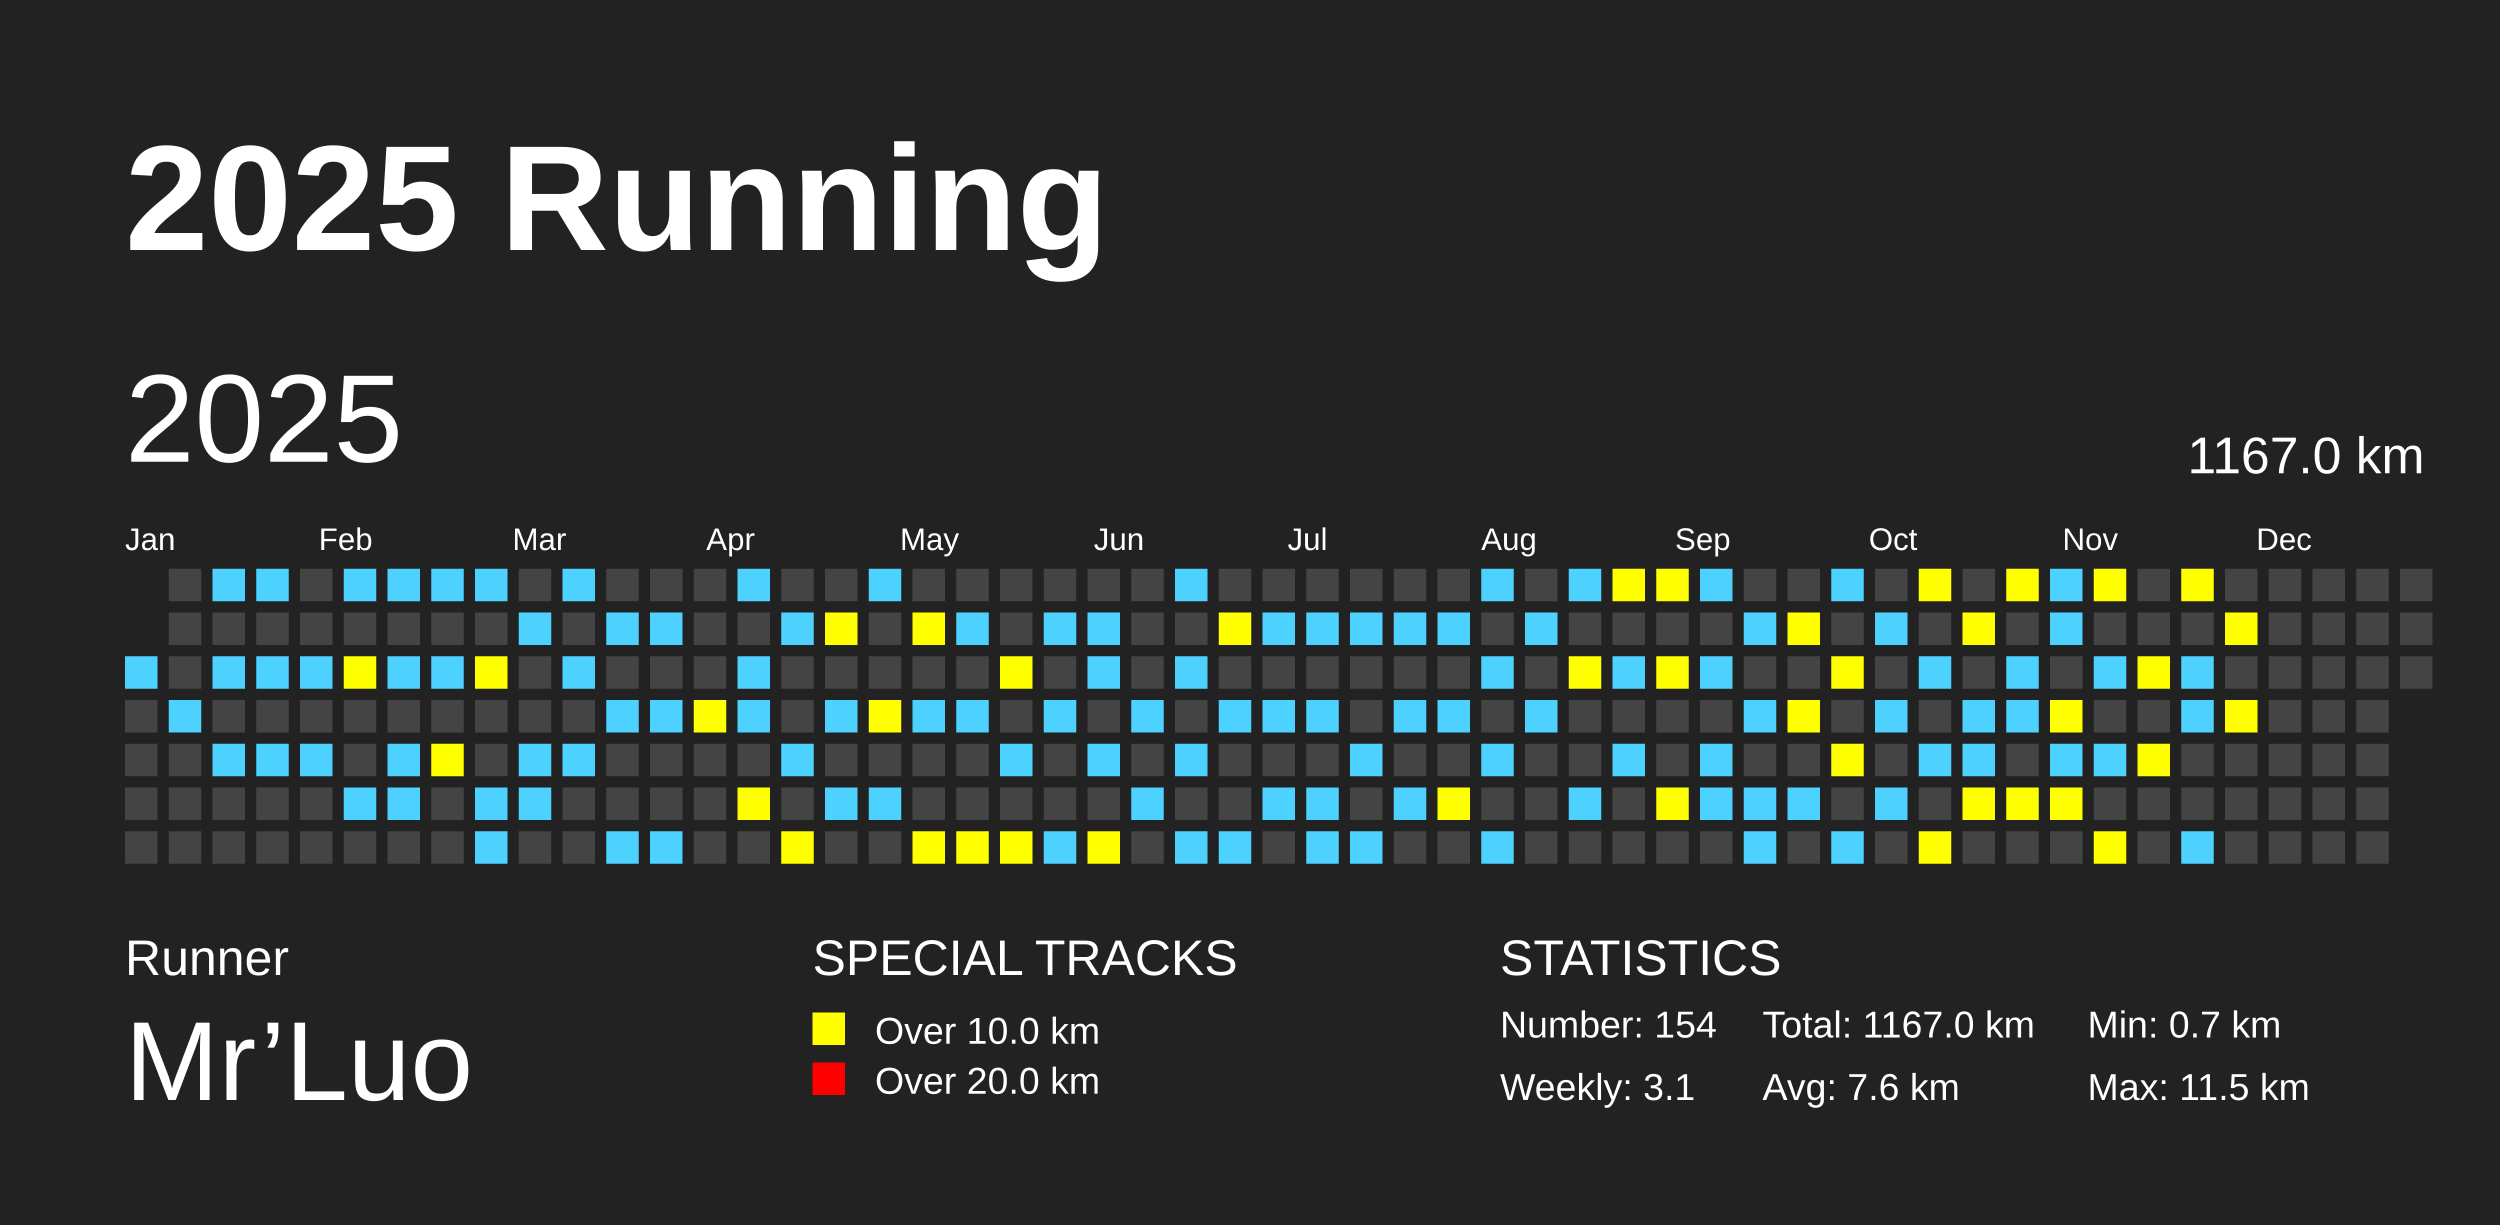
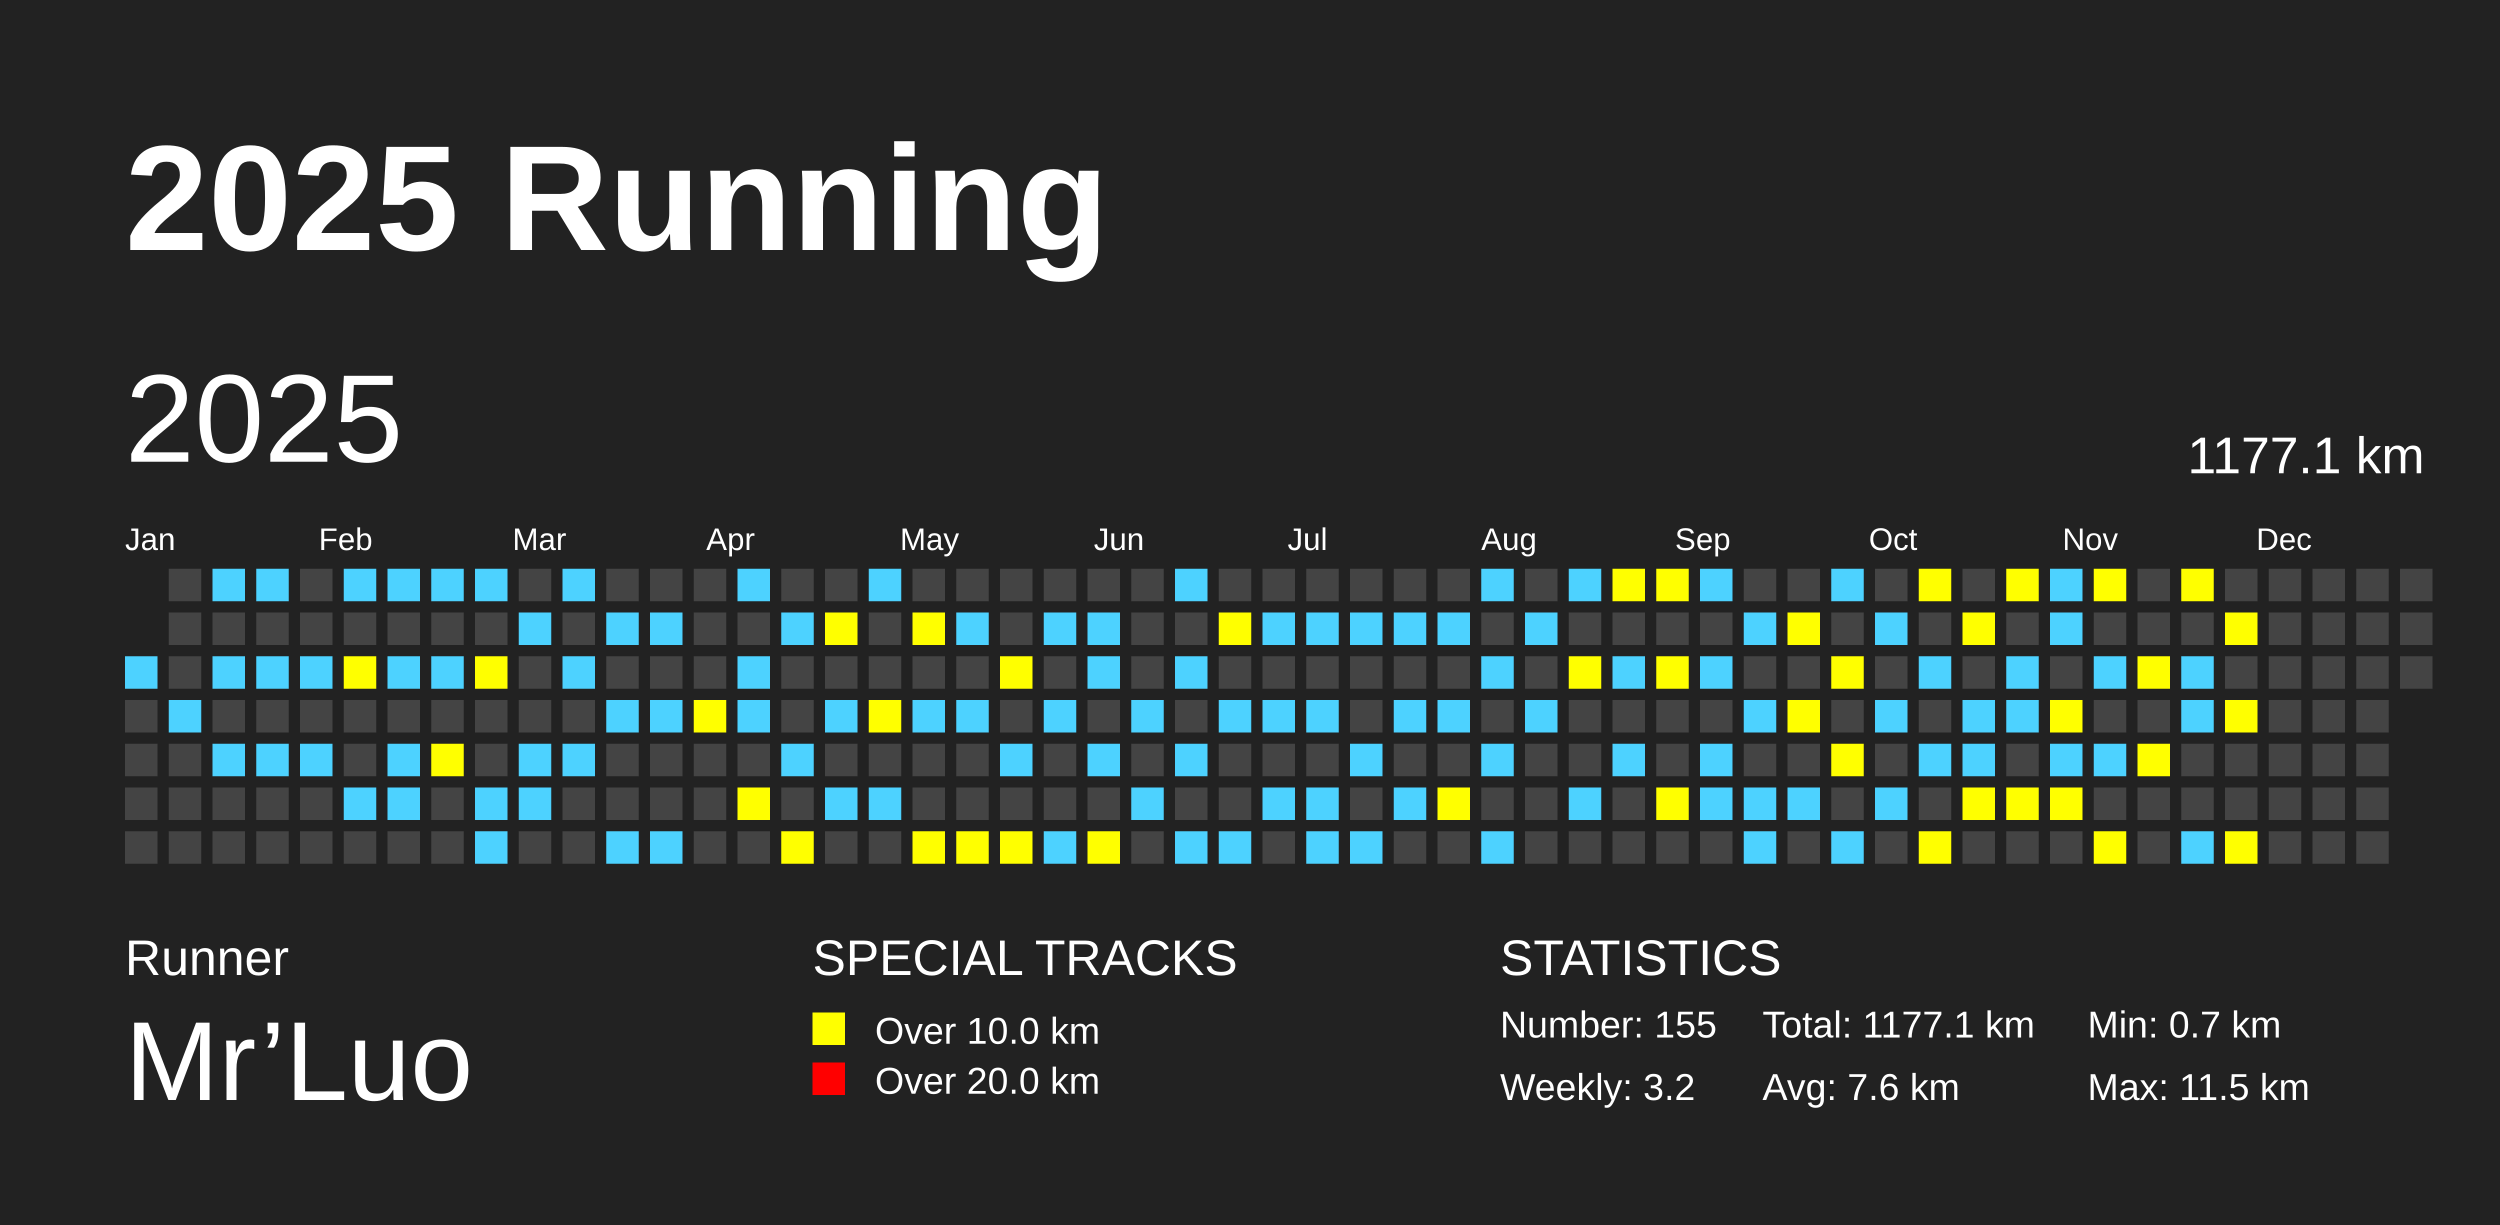
<svg xmlns="http://www.w3.org/2000/svg" baseProfile="full" height="98mm" version="1.1" viewBox="0,0,200,98" width="200mm">
  <defs />
  <rect fill="#222222" height="98" width="200" x="0" y="0" />
  <text fill="#FFFFFF" style="font-size:12px; font-family:Arial; font-weight:bold;" x="10" y="20">2025 Running</text>
  <text fill="#FFFFFF" style="font-size:4px; font-family:Arial" x="10" y="78">Runner</text>
  <text fill="#FFFFFF" style="font-size:9px; font-family:Arial" x="10" y="88">Mr’Luo</text>
  <text fill="#FFFFFF" style="font-size:4px; font-family:Arial" x="65" y="78">SPECIAL TRACKS</text>
  <rect fill="yellow" height="2.6" width="2.6" x="65" y="81" />
  <text fill="#FFFFFF" style="font-size:3px; font-family:Arial" x="70" y="83.5">Over 10.0 km</text>
  <rect fill="red" height="2.6" width="2.6" x="65" y="85" />
  <text fill="#FFFFFF" style="font-size:3px; font-family:Arial" x="70" y="87.5">Over 20.0 km</text>
  <text fill="#FFFFFF" style="font-size:4px; font-family:Arial" x="120" y="78">STATISTICS</text>
-   <text fill="#FFFFFF" style="font-size:3px; font-family:Arial" x="120" y="83">Number: 154</text>
-   <text fill="#FFFFFF" style="font-size:3px; font-family:Arial" x="120" y="88">Weekly: 3.1</text>
-   <text fill="#FFFFFF" style="font-size:3px; font-family:Arial" x="141" y="83">Total: 1167.0 km</text>
+   <text fill="#FFFFFF" style="font-size:3px; font-family:Arial" x="120" y="83">Number: 155</text>
+   <text fill="#FFFFFF" style="font-size:3px; font-family:Arial" x="120" y="88">Weekly: 3.2</text>
+   <text fill="#FFFFFF" style="font-size:3px; font-family:Arial" x="141" y="83">Total: 1177.1 km</text>
  <text fill="#FFFFFF" style="font-size:3px; font-family:Arial" x="141" y="88">Avg: 7.6 km</text>
  <text fill="#FFFFFF" style="font-size:3px; font-family:Arial" x="167" y="83">Min: 0.7 km</text>
  <text fill="#FFFFFF" style="font-size:3px; font-family:Arial" x="167" y="88">Max: 11.5 km</text>
  <text dominant-baseline="hanging" fill="#FFFFFF" style="font-size:10.0px; font-family:Arial;" x="10" y="30">2025</text>
-   <text dominant-baseline="hanging" fill="#FFFFFF" style="font-size:4.125px; font-family:Arial;" x="175" y="35">1167.0 km</text>
+   <text dominant-baseline="hanging" fill="#FFFFFF" style="font-size:4.125px; font-family:Arial;" x="175" y="35">1177.1 km</text>
  <text fill="#FFFFFF" style="font-size:2.5px; font-family:Arial" x="10.0" y="44">Jan</text>
  <text fill="#FFFFFF" style="font-size:2.5px; font-family:Arial" x="25.5" y="44">Feb</text>
  <text fill="#FFFFFF" style="font-size:2.5px; font-family:Arial" x="41.0" y="44">Mar</text>
  <text fill="#FFFFFF" style="font-size:2.5px; font-family:Arial" x="56.5" y="44">Apr</text>
  <text fill="#FFFFFF" style="font-size:2.5px; font-family:Arial" x="72.0" y="44">May</text>
  <text fill="#FFFFFF" style="font-size:2.5px; font-family:Arial" x="87.5" y="44">Jun</text>
  <text fill="#FFFFFF" style="font-size:2.5px; font-family:Arial" x="103.0" y="44">Jul</text>
  <text fill="#FFFFFF" style="font-size:2.5px; font-family:Arial" x="118.5" y="44">Aug</text>
  <text fill="#FFFFFF" style="font-size:2.5px; font-family:Arial" x="134.0" y="44">Sep</text>
  <text fill="#FFFFFF" style="font-size:2.5px; font-family:Arial" x="149.5" y="44">Oct</text>
  <text fill="#FFFFFF" style="font-size:2.5px; font-family:Arial" x="165.0" y="44">Nov</text>
  <text fill="#FFFFFF" style="font-size:2.5px; font-family:Arial" x="180.5" y="44">Dec</text>
  <rect fill="#4DD2FF" height="2.6" width="2.6" x="10.0" y="52.5" />
  <rect fill="#444444" height="2.6" width="2.6" x="10.0" y="56.0" />
  <rect fill="#444444" height="2.6" width="2.6" x="10.0" y="59.5" />
  <rect fill="#444444" height="2.6" width="2.6" x="10.0" y="63.0" />
  <rect fill="#444444" height="2.6" width="2.6" x="10.0" y="66.5" />
  <rect fill="#444444" height="2.6" width="2.6" x="13.5" y="45.5" />
  <rect fill="#444444" height="2.6" width="2.6" x="13.5" y="49.0" />
  <rect fill="#444444" height="2.6" width="2.6" x="13.5" y="52.5" />
  <rect fill="#4DD2FF" height="2.6" width="2.6" x="13.5" y="56.0" />
  <rect fill="#444444" height="2.6" width="2.6" x="13.5" y="59.5" />
  <rect fill="#444444" height="2.6" width="2.6" x="13.5" y="63.0" />
  <rect fill="#444444" height="2.6" width="2.6" x="13.5" y="66.5" />
  <rect fill="#4DD2FF" height="2.6" width="2.6" x="17.0" y="45.5" />
  <rect fill="#444444" height="2.6" width="2.6" x="17.0" y="49.0" />
  <rect fill="#4DD2FF" height="2.6" width="2.6" x="17.0" y="52.5" />
  <rect fill="#444444" height="2.6" width="2.6" x="17.0" y="56.0" />
  <rect fill="#4DD2FF" height="2.6" width="2.6" x="17.0" y="59.5" />
  <rect fill="#444444" height="2.6" width="2.6" x="17.0" y="63.0" />
  <rect fill="#444444" height="2.6" width="2.6" x="17.0" y="66.5" />
  <rect fill="#4DD2FF" height="2.6" width="2.6" x="20.5" y="45.5" />
  <rect fill="#444444" height="2.6" width="2.6" x="20.5" y="49.0" />
  <rect fill="#4DD2FF" height="2.6" width="2.6" x="20.5" y="52.5" />
  <rect fill="#444444" height="2.6" width="2.6" x="20.5" y="56.0" />
  <rect fill="#4DD2FF" height="2.6" width="2.6" x="20.5" y="59.5" />
  <rect fill="#444444" height="2.6" width="2.6" x="20.5" y="63.0" />
  <rect fill="#444444" height="2.6" width="2.6" x="20.5" y="66.5" />
  <rect fill="#444444" height="2.6" width="2.6" x="24.0" y="45.5" />
  <rect fill="#444444" height="2.6" width="2.6" x="24.0" y="49.0" />
  <rect fill="#4DD2FF" height="2.6" width="2.6" x="24.0" y="52.5" />
  <rect fill="#444444" height="2.6" width="2.6" x="24.0" y="56.0" />
  <rect fill="#4DD2FF" height="2.6" width="2.6" x="24.0" y="59.5" />
  <rect fill="#444444" height="2.6" width="2.6" x="24.0" y="63.0" />
  <rect fill="#444444" height="2.6" width="2.6" x="24.0" y="66.5" />
  <rect fill="#4DD2FF" height="2.6" width="2.6" x="27.5" y="45.5" />
  <rect fill="#444444" height="2.6" width="2.6" x="27.5" y="49.0" />
  <rect fill="yellow" height="2.6" width="2.6" x="27.5" y="52.5" />
  <rect fill="#444444" height="2.6" width="2.6" x="27.5" y="56.0" />
  <rect fill="#444444" height="2.6" width="2.6" x="27.5" y="59.5" />
  <rect fill="#4DD2FF" height="2.6" width="2.6" x="27.5" y="63.0" />
  <rect fill="#444444" height="2.6" width="2.6" x="27.5" y="66.5" />
  <rect fill="#4DD2FF" height="2.6" width="2.6" x="31.0" y="45.5" />
  <rect fill="#444444" height="2.6" width="2.6" x="31.0" y="49.0" />
  <rect fill="#4DD2FF" height="2.6" width="2.6" x="31.0" y="52.5" />
  <rect fill="#444444" height="2.6" width="2.6" x="31.0" y="56.0" />
  <rect fill="#4DD2FF" height="2.6" width="2.6" x="31.0" y="59.5" />
  <rect fill="#4DD2FF" height="2.6" width="2.6" x="31.0" y="63.0" />
  <rect fill="#444444" height="2.6" width="2.6" x="31.0" y="66.5" />
  <rect fill="#4DD2FF" height="2.6" width="2.6" x="34.5" y="45.5" />
  <rect fill="#444444" height="2.6" width="2.6" x="34.5" y="49.0" />
  <rect fill="#4DD2FF" height="2.6" width="2.6" x="34.5" y="52.5" />
  <rect fill="#444444" height="2.6" width="2.6" x="34.5" y="56.0" />
  <rect fill="yellow" height="2.6" width="2.6" x="34.5" y="59.5" />
  <rect fill="#444444" height="2.6" width="2.6" x="34.5" y="63.0" />
  <rect fill="#444444" height="2.6" width="2.6" x="34.5" y="66.5" />
  <rect fill="#4DD2FF" height="2.6" width="2.6" x="38.0" y="45.5" />
  <rect fill="#444444" height="2.6" width="2.6" x="38.0" y="49.0" />
  <rect fill="yellow" height="2.6" width="2.6" x="38.0" y="52.5" />
  <rect fill="#444444" height="2.6" width="2.6" x="38.0" y="56.0" />
  <rect fill="#444444" height="2.6" width="2.6" x="38.0" y="59.5" />
  <rect fill="#4DD2FF" height="2.6" width="2.6" x="38.0" y="63.0" />
  <rect fill="#4DD2FF" height="2.6" width="2.6" x="38.0" y="66.5" />
  <rect fill="#444444" height="2.6" width="2.6" x="41.5" y="45.5" />
  <rect fill="#4DD2FF" height="2.6" width="2.6" x="41.5" y="49.0" />
  <rect fill="#444444" height="2.6" width="2.6" x="41.5" y="52.5" />
  <rect fill="#444444" height="2.6" width="2.6" x="41.5" y="56.0" />
  <rect fill="#4DD2FF" height="2.6" width="2.6" x="41.5" y="59.5" />
  <rect fill="#4DD2FF" height="2.6" width="2.6" x="41.5" y="63.0" />
  <rect fill="#444444" height="2.6" width="2.6" x="41.5" y="66.5" />
  <rect fill="#4DD2FF" height="2.6" width="2.6" x="45.0" y="45.5" />
  <rect fill="#444444" height="2.6" width="2.6" x="45.0" y="49.0" />
  <rect fill="#4DD2FF" height="2.6" width="2.6" x="45.0" y="52.5" />
  <rect fill="#444444" height="2.6" width="2.6" x="45.0" y="56.0" />
  <rect fill="#4DD2FF" height="2.6" width="2.6" x="45.0" y="59.5" />
  <rect fill="#444444" height="2.6" width="2.6" x="45.0" y="63.0" />
  <rect fill="#444444" height="2.6" width="2.6" x="45.0" y="66.5" />
  <rect fill="#444444" height="2.6" width="2.6" x="48.5" y="45.5" />
  <rect fill="#4DD2FF" height="2.6" width="2.6" x="48.5" y="49.0" />
  <rect fill="#444444" height="2.6" width="2.6" x="48.5" y="52.5" />
  <rect fill="#4DD2FF" height="2.6" width="2.6" x="48.5" y="56.0" />
  <rect fill="#444444" height="2.6" width="2.6" x="48.5" y="59.5" />
  <rect fill="#444444" height="2.6" width="2.6" x="48.5" y="63.0" />
  <rect fill="#4DD2FF" height="2.6" width="2.6" x="48.5" y="66.5" />
  <rect fill="#444444" height="2.6" width="2.6" x="52.0" y="45.5" />
  <rect fill="#4DD2FF" height="2.6" width="2.6" x="52.0" y="49.0" />
  <rect fill="#444444" height="2.6" width="2.6" x="52.0" y="52.5" />
  <rect fill="#4DD2FF" height="2.6" width="2.6" x="52.0" y="56.0" />
  <rect fill="#444444" height="2.6" width="2.6" x="52.0" y="59.5" />
  <rect fill="#444444" height="2.6" width="2.6" x="52.0" y="63.0" />
  <rect fill="#4DD2FF" height="2.6" width="2.6" x="52.0" y="66.5" />
  <rect fill="#444444" height="2.6" width="2.6" x="55.5" y="45.5" />
  <rect fill="#444444" height="2.6" width="2.6" x="55.5" y="49.0" />
  <rect fill="#444444" height="2.6" width="2.6" x="55.5" y="52.5" />
  <rect fill="yellow" height="2.6" width="2.6" x="55.5" y="56.0" />
  <rect fill="#444444" height="2.6" width="2.6" x="55.5" y="59.5" />
  <rect fill="#444444" height="2.6" width="2.6" x="55.5" y="63.0" />
  <rect fill="#444444" height="2.6" width="2.6" x="55.5" y="66.5" />
  <rect fill="#4DD2FF" height="2.6" width="2.6" x="59.0" y="45.5" />
  <rect fill="#444444" height="2.6" width="2.6" x="59.0" y="49.0" />
  <rect fill="#4DD2FF" height="2.6" width="2.6" x="59.0" y="52.5" />
  <rect fill="#4DD2FF" height="2.6" width="2.6" x="59.0" y="56.0" />
  <rect fill="#444444" height="2.6" width="2.6" x="59.0" y="59.5" />
  <rect fill="yellow" height="2.6" width="2.6" x="59.0" y="63.0" />
  <rect fill="#444444" height="2.6" width="2.6" x="59.0" y="66.5" />
  <rect fill="#444444" height="2.6" width="2.6" x="62.5" y="45.5" />
  <rect fill="#4DD2FF" height="2.6" width="2.6" x="62.5" y="49.0" />
  <rect fill="#444444" height="2.6" width="2.6" x="62.5" y="52.5" />
  <rect fill="#444444" height="2.6" width="2.6" x="62.5" y="56.0" />
  <rect fill="#4DD2FF" height="2.6" width="2.6" x="62.5" y="59.5" />
  <rect fill="#444444" height="2.6" width="2.6" x="62.5" y="63.0" />
  <rect fill="yellow" height="2.6" width="2.6" x="62.5" y="66.5" />
  <rect fill="#444444" height="2.6" width="2.6" x="66.0" y="45.5" />
  <rect fill="yellow" height="2.6" width="2.6" x="66.0" y="49.0" />
  <rect fill="#444444" height="2.6" width="2.6" x="66.0" y="52.5" />
  <rect fill="#4DD2FF" height="2.6" width="2.6" x="66.0" y="56.0" />
  <rect fill="#444444" height="2.6" width="2.6" x="66.0" y="59.5" />
  <rect fill="#4DD2FF" height="2.6" width="2.6" x="66.0" y="63.0" />
  <rect fill="#444444" height="2.6" width="2.6" x="66.0" y="66.5" />
  <rect fill="#4DD2FF" height="2.6" width="2.6" x="69.5" y="45.5" />
  <rect fill="#444444" height="2.6" width="2.6" x="69.5" y="49.0" />
  <rect fill="#444444" height="2.6" width="2.6" x="69.5" y="52.5" />
  <rect fill="yellow" height="2.6" width="2.6" x="69.5" y="56.0" />
  <rect fill="#444444" height="2.6" width="2.6" x="69.5" y="59.5" />
  <rect fill="#4DD2FF" height="2.6" width="2.6" x="69.5" y="63.0" />
  <rect fill="#444444" height="2.6" width="2.6" x="69.5" y="66.5" />
  <rect fill="#444444" height="2.6" width="2.6" x="73.0" y="45.5" />
  <rect fill="yellow" height="2.6" width="2.6" x="73.0" y="49.0" />
  <rect fill="#444444" height="2.6" width="2.6" x="73.0" y="52.5" />
  <rect fill="#4DD2FF" height="2.6" width="2.6" x="73.0" y="56.0" />
  <rect fill="#444444" height="2.6" width="2.6" x="73.0" y="59.5" />
  <rect fill="#444444" height="2.6" width="2.6" x="73.0" y="63.0" />
  <rect fill="yellow" height="2.6" width="2.6" x="73.0" y="66.5" />
  <rect fill="#444444" height="2.6" width="2.6" x="76.5" y="45.5" />
  <rect fill="#4DD2FF" height="2.6" width="2.6" x="76.5" y="49.0" />
  <rect fill="#444444" height="2.6" width="2.6" x="76.5" y="52.5" />
  <rect fill="#4DD2FF" height="2.6" width="2.6" x="76.5" y="56.0" />
  <rect fill="#444444" height="2.6" width="2.6" x="76.5" y="59.5" />
  <rect fill="#444444" height="2.6" width="2.6" x="76.5" y="63.0" />
  <rect fill="yellow" height="2.6" width="2.6" x="76.5" y="66.5" />
  <rect fill="#444444" height="2.6" width="2.6" x="80.0" y="45.5" />
  <rect fill="#444444" height="2.6" width="2.6" x="80.0" y="49.0" />
  <rect fill="yellow" height="2.6" width="2.6" x="80.0" y="52.5" />
  <rect fill="#444444" height="2.6" width="2.6" x="80.0" y="56.0" />
  <rect fill="#4DD2FF" height="2.6" width="2.6" x="80.0" y="59.5" />
  <rect fill="#444444" height="2.6" width="2.6" x="80.0" y="63.0" />
  <rect fill="yellow" height="2.6" width="2.6" x="80.0" y="66.5" />
  <rect fill="#444444" height="2.6" width="2.6" x="83.5" y="45.5" />
  <rect fill="#4DD2FF" height="2.6" width="2.6" x="83.5" y="49.0" />
  <rect fill="#444444" height="2.6" width="2.6" x="83.5" y="52.5" />
  <rect fill="#4DD2FF" height="2.6" width="2.6" x="83.5" y="56.0" />
  <rect fill="#444444" height="2.6" width="2.6" x="83.5" y="59.5" />
  <rect fill="#444444" height="2.6" width="2.6" x="83.5" y="63.0" />
  <rect fill="#4DD2FF" height="2.6" width="2.6" x="83.5" y="66.5" />
  <rect fill="#444444" height="2.6" width="2.6" x="87.0" y="45.5" />
  <rect fill="#4DD2FF" height="2.6" width="2.6" x="87.0" y="49.0" />
  <rect fill="#4DD2FF" height="2.6" width="2.6" x="87.0" y="52.5" />
  <rect fill="#444444" height="2.6" width="2.6" x="87.0" y="56.0" />
  <rect fill="#4DD2FF" height="2.6" width="2.6" x="87.0" y="59.5" />
  <rect fill="#444444" height="2.6" width="2.6" x="87.0" y="63.0" />
  <rect fill="yellow" height="2.6" width="2.6" x="87.0" y="66.5" />
  <rect fill="#444444" height="2.6" width="2.6" x="90.5" y="45.5" />
  <rect fill="#444444" height="2.6" width="2.6" x="90.5" y="49.0" />
  <rect fill="#444444" height="2.6" width="2.6" x="90.5" y="52.5" />
  <rect fill="#4DD2FF" height="2.6" width="2.6" x="90.5" y="56.0" />
  <rect fill="#444444" height="2.6" width="2.6" x="90.5" y="59.5" />
  <rect fill="#4DD2FF" height="2.6" width="2.6" x="90.5" y="63.0" />
  <rect fill="#444444" height="2.6" width="2.6" x="90.5" y="66.5" />
  <rect fill="#4DD2FF" height="2.6" width="2.6" x="94.0" y="45.5" />
  <rect fill="#444444" height="2.6" width="2.6" x="94.0" y="49.0" />
  <rect fill="#4DD2FF" height="2.6" width="2.6" x="94.0" y="52.5" />
  <rect fill="#444444" height="2.6" width="2.6" x="94.0" y="56.0" />
  <rect fill="#4DD2FF" height="2.6" width="2.6" x="94.0" y="59.5" />
  <rect fill="#444444" height="2.6" width="2.6" x="94.0" y="63.0" />
  <rect fill="#4DD2FF" height="2.6" width="2.6" x="94.0" y="66.5" />
  <rect fill="#444444" height="2.6" width="2.6" x="97.5" y="45.5" />
  <rect fill="yellow" height="2.6" width="2.6" x="97.5" y="49.0" />
  <rect fill="#444444" height="2.6" width="2.6" x="97.5" y="52.5" />
  <rect fill="#4DD2FF" height="2.6" width="2.6" x="97.5" y="56.0" />
  <rect fill="#444444" height="2.6" width="2.6" x="97.5" y="59.5" />
  <rect fill="#444444" height="2.6" width="2.6" x="97.5" y="63.0" />
  <rect fill="#4DD2FF" height="2.6" width="2.6" x="97.5" y="66.5" />
  <rect fill="#444444" height="2.6" width="2.6" x="101.0" y="45.5" />
  <rect fill="#4DD2FF" height="2.6" width="2.6" x="101.0" y="49.0" />
  <rect fill="#444444" height="2.6" width="2.6" x="101.0" y="52.5" />
  <rect fill="#4DD2FF" height="2.6" width="2.6" x="101.0" y="56.0" />
  <rect fill="#444444" height="2.6" width="2.6" x="101.0" y="59.5" />
  <rect fill="#4DD2FF" height="2.6" width="2.6" x="101.0" y="63.0" />
  <rect fill="#444444" height="2.6" width="2.6" x="101.0" y="66.5" />
  <rect fill="#444444" height="2.6" width="2.6" x="104.5" y="45.5" />
  <rect fill="#4DD2FF" height="2.6" width="2.6" x="104.5" y="49.0" />
  <rect fill="#444444" height="2.6" width="2.6" x="104.5" y="52.5" />
  <rect fill="#4DD2FF" height="2.6" width="2.6" x="104.5" y="56.0" />
  <rect fill="#444444" height="2.6" width="2.6" x="104.5" y="59.5" />
  <rect fill="#4DD2FF" height="2.6" width="2.6" x="104.5" y="63.0" />
  <rect fill="#4DD2FF" height="2.6" width="2.6" x="104.5" y="66.5" />
  <rect fill="#444444" height="2.6" width="2.6" x="108.0" y="45.5" />
  <rect fill="#4DD2FF" height="2.6" width="2.6" x="108.0" y="49.0" />
  <rect fill="#444444" height="2.6" width="2.6" x="108.0" y="52.5" />
  <rect fill="#444444" height="2.6" width="2.6" x="108.0" y="56.0" />
  <rect fill="#4DD2FF" height="2.6" width="2.6" x="108.0" y="59.5" />
  <rect fill="#444444" height="2.6" width="2.6" x="108.0" y="63.0" />
  <rect fill="#4DD2FF" height="2.6" width="2.6" x="108.0" y="66.5" />
  <rect fill="#444444" height="2.6" width="2.6" x="111.5" y="45.5" />
  <rect fill="#4DD2FF" height="2.6" width="2.6" x="111.5" y="49.0" />
  <rect fill="#444444" height="2.6" width="2.6" x="111.5" y="52.5" />
  <rect fill="#4DD2FF" height="2.6" width="2.6" x="111.5" y="56.0" />
  <rect fill="#444444" height="2.6" width="2.6" x="111.5" y="59.5" />
  <rect fill="#4DD2FF" height="2.6" width="2.6" x="111.5" y="63.0" />
  <rect fill="#444444" height="2.6" width="2.6" x="111.5" y="66.5" />
  <rect fill="#444444" height="2.6" width="2.6" x="115.0" y="45.5" />
  <rect fill="#4DD2FF" height="2.6" width="2.6" x="115.0" y="49.0" />
  <rect fill="#444444" height="2.6" width="2.6" x="115.0" y="52.5" />
  <rect fill="#4DD2FF" height="2.6" width="2.6" x="115.0" y="56.0" />
  <rect fill="#444444" height="2.6" width="2.6" x="115.0" y="59.5" />
  <rect fill="yellow" height="2.6" width="2.6" x="115.0" y="63.0" />
  <rect fill="#444444" height="2.6" width="2.6" x="115.0" y="66.5" />
  <rect fill="#4DD2FF" height="2.6" width="2.6" x="118.5" y="45.5" />
  <rect fill="#444444" height="2.6" width="2.6" x="118.5" y="49.0" />
  <rect fill="#4DD2FF" height="2.6" width="2.6" x="118.5" y="52.5" />
  <rect fill="#444444" height="2.6" width="2.6" x="118.5" y="56.0" />
  <rect fill="#4DD2FF" height="2.6" width="2.6" x="118.5" y="59.5" />
  <rect fill="#444444" height="2.6" width="2.6" x="118.5" y="63.0" />
  <rect fill="#4DD2FF" height="2.6" width="2.6" x="118.5" y="66.5" />
  <rect fill="#444444" height="2.6" width="2.6" x="122.0" y="45.5" />
  <rect fill="#4DD2FF" height="2.6" width="2.6" x="122.0" y="49.0" />
  <rect fill="#444444" height="2.6" width="2.6" x="122.0" y="52.5" />
  <rect fill="#4DD2FF" height="2.6" width="2.6" x="122.0" y="56.0" />
  <rect fill="#444444" height="2.6" width="2.6" x="122.0" y="59.5" />
  <rect fill="#444444" height="2.6" width="2.6" x="122.0" y="63.0" />
  <rect fill="#444444" height="2.6" width="2.6" x="122.0" y="66.5" />
  <rect fill="#4DD2FF" height="2.6" width="2.6" x="125.5" y="45.5" />
  <rect fill="#444444" height="2.6" width="2.6" x="125.5" y="49.0" />
  <rect fill="yellow" height="2.6" width="2.6" x="125.5" y="52.5" />
  <rect fill="#444444" height="2.6" width="2.6" x="125.5" y="56.0" />
  <rect fill="#444444" height="2.6" width="2.6" x="125.5" y="59.5" />
  <rect fill="#4DD2FF" height="2.6" width="2.6" x="125.5" y="63.0" />
  <rect fill="#444444" height="2.6" width="2.6" x="125.5" y="66.5" />
  <rect fill="yellow" height="2.6" width="2.6" x="129.0" y="45.5" />
  <rect fill="#444444" height="2.6" width="2.6" x="129.0" y="49.0" />
  <rect fill="#4DD2FF" height="2.6" width="2.6" x="129.0" y="52.5" />
  <rect fill="#444444" height="2.6" width="2.6" x="129.0" y="56.0" />
  <rect fill="#4DD2FF" height="2.6" width="2.6" x="129.0" y="59.5" />
  <rect fill="#444444" height="2.6" width="2.6" x="129.0" y="63.0" />
  <rect fill="#444444" height="2.6" width="2.6" x="129.0" y="66.5" />
  <rect fill="yellow" height="2.6" width="2.6" x="132.5" y="45.5" />
  <rect fill="#444444" height="2.6" width="2.6" x="132.5" y="49.0" />
  <rect fill="yellow" height="2.6" width="2.6" x="132.5" y="52.5" />
  <rect fill="#444444" height="2.6" width="2.6" x="132.5" y="56.0" />
  <rect fill="#444444" height="2.6" width="2.6" x="132.5" y="59.5" />
  <rect fill="yellow" height="2.6" width="2.6" x="132.5" y="63.0" />
  <rect fill="#444444" height="2.6" width="2.6" x="132.5" y="66.5" />
  <rect fill="#4DD2FF" height="2.6" width="2.6" x="136.0" y="45.5" />
  <rect fill="#444444" height="2.6" width="2.6" x="136.0" y="49.0" />
  <rect fill="#4DD2FF" height="2.6" width="2.6" x="136.0" y="52.5" />
  <rect fill="#444444" height="2.6" width="2.6" x="136.0" y="56.0" />
  <rect fill="#4DD2FF" height="2.6" width="2.6" x="136.0" y="59.5" />
  <rect fill="#4DD2FF" height="2.6" width="2.6" x="136.0" y="63.0" />
  <rect fill="#444444" height="2.6" width="2.6" x="136.0" y="66.5" />
  <rect fill="#444444" height="2.6" width="2.6" x="139.5" y="45.5" />
  <rect fill="#4DD2FF" height="2.6" width="2.6" x="139.5" y="49.0" />
  <rect fill="#444444" height="2.6" width="2.6" x="139.5" y="52.5" />
  <rect fill="#4DD2FF" height="2.6" width="2.6" x="139.5" y="56.0" />
  <rect fill="#444444" height="2.6" width="2.6" x="139.5" y="59.5" />
  <rect fill="#4DD2FF" height="2.6" width="2.6" x="139.5" y="63.0" />
  <rect fill="#4DD2FF" height="2.6" width="2.6" x="139.5" y="66.5" />
  <rect fill="#444444" height="2.6" width="2.6" x="143.0" y="45.5" />
  <rect fill="yellow" height="2.6" width="2.6" x="143.0" y="49.0" />
  <rect fill="#444444" height="2.6" width="2.6" x="143.0" y="52.5" />
  <rect fill="yellow" height="2.6" width="2.6" x="143.0" y="56.0" />
  <rect fill="#444444" height="2.6" width="2.6" x="143.0" y="59.5" />
  <rect fill="#4DD2FF" height="2.6" width="2.6" x="143.0" y="63.0" />
  <rect fill="#444444" height="2.6" width="2.6" x="143.0" y="66.5" />
  <rect fill="#4DD2FF" height="2.6" width="2.6" x="146.5" y="45.5" />
  <rect fill="#444444" height="2.6" width="2.6" x="146.5" y="49.0" />
  <rect fill="yellow" height="2.6" width="2.6" x="146.5" y="52.5" />
  <rect fill="#444444" height="2.6" width="2.6" x="146.5" y="56.0" />
  <rect fill="yellow" height="2.6" width="2.6" x="146.5" y="59.5" />
  <rect fill="#444444" height="2.6" width="2.6" x="146.5" y="63.0" />
  <rect fill="#4DD2FF" height="2.6" width="2.6" x="146.5" y="66.5" />
  <rect fill="#444444" height="2.6" width="2.6" x="150.0" y="45.5" />
  <rect fill="#4DD2FF" height="2.6" width="2.6" x="150.0" y="49.0" />
  <rect fill="#444444" height="2.6" width="2.6" x="150.0" y="52.5" />
  <rect fill="#4DD2FF" height="2.6" width="2.6" x="150.0" y="56.0" />
  <rect fill="#444444" height="2.6" width="2.6" x="150.0" y="59.5" />
  <rect fill="#4DD2FF" height="2.6" width="2.6" x="150.0" y="63.0" />
  <rect fill="#444444" height="2.6" width="2.6" x="150.0" y="66.5" />
  <rect fill="yellow" height="2.6" width="2.6" x="153.5" y="45.5" />
  <rect fill="#444444" height="2.6" width="2.6" x="153.5" y="49.0" />
  <rect fill="#4DD2FF" height="2.6" width="2.6" x="153.5" y="52.5" />
  <rect fill="#444444" height="2.6" width="2.6" x="153.5" y="56.0" />
  <rect fill="#4DD2FF" height="2.6" width="2.6" x="153.5" y="59.5" />
  <rect fill="#444444" height="2.6" width="2.6" x="153.5" y="63.0" />
  <rect fill="yellow" height="2.6" width="2.6" x="153.5" y="66.5" />
  <rect fill="#444444" height="2.6" width="2.6" x="157.0" y="45.5" />
  <rect fill="yellow" height="2.6" width="2.6" x="157.0" y="49.0" />
  <rect fill="#444444" height="2.6" width="2.6" x="157.0" y="52.5" />
  <rect fill="#4DD2FF" height="2.6" width="2.6" x="157.0" y="56.0" />
  <rect fill="#4DD2FF" height="2.6" width="2.6" x="157.0" y="59.5" />
  <rect fill="yellow" height="2.6" width="2.6" x="157.0" y="63.0" />
  <rect fill="#444444" height="2.6" width="2.6" x="157.0" y="66.5" />
  <rect fill="yellow" height="2.6" width="2.6" x="160.5" y="45.5" />
  <rect fill="#444444" height="2.6" width="2.6" x="160.5" y="49.0" />
  <rect fill="#4DD2FF" height="2.6" width="2.6" x="160.5" y="52.5" />
  <rect fill="#4DD2FF" height="2.6" width="2.6" x="160.5" y="56.0" />
  <rect fill="#444444" height="2.6" width="2.6" x="160.5" y="59.5" />
  <rect fill="yellow" height="2.6" width="2.6" x="160.5" y="63.0" />
  <rect fill="#444444" height="2.6" width="2.6" x="160.5" y="66.5" />
  <rect fill="#4DD2FF" height="2.6" width="2.6" x="164.0" y="45.5" />
  <rect fill="#4DD2FF" height="2.6" width="2.6" x="164.0" y="49.0" />
  <rect fill="#444444" height="2.6" width="2.6" x="164.0" y="52.5" />
  <rect fill="yellow" height="2.6" width="2.6" x="164.0" y="56.0" />
  <rect fill="#4DD2FF" height="2.6" width="2.6" x="164.0" y="59.5" />
  <rect fill="yellow" height="2.6" width="2.6" x="164.0" y="63.0" />
  <rect fill="#444444" height="2.6" width="2.6" x="164.0" y="66.5" />
  <rect fill="yellow" height="2.6" width="2.6" x="167.5" y="45.5" />
  <rect fill="#444444" height="2.6" width="2.6" x="167.5" y="49.0" />
  <rect fill="#4DD2FF" height="2.6" width="2.6" x="167.5" y="52.5" />
  <rect fill="#444444" height="2.6" width="2.6" x="167.5" y="56.0" />
  <rect fill="#4DD2FF" height="2.6" width="2.6" x="167.5" y="59.5" />
  <rect fill="#444444" height="2.6" width="2.6" x="167.5" y="63.0" />
  <rect fill="yellow" height="2.6" width="2.6" x="167.5" y="66.5" />
  <rect fill="#444444" height="2.6" width="2.6" x="171.0" y="45.5" />
  <rect fill="#444444" height="2.6" width="2.6" x="171.0" y="49.0" />
  <rect fill="yellow" height="2.6" width="2.6" x="171.0" y="52.5" />
  <rect fill="#444444" height="2.6" width="2.6" x="171.0" y="56.0" />
  <rect fill="yellow" height="2.6" width="2.6" x="171.0" y="59.5" />
  <rect fill="#444444" height="2.6" width="2.6" x="171.0" y="63.0" />
  <rect fill="#444444" height="2.6" width="2.6" x="171.0" y="66.5" />
  <rect fill="yellow" height="2.6" width="2.6" x="174.5" y="45.5" />
  <rect fill="#444444" height="2.6" width="2.6" x="174.5" y="49.0" />
  <rect fill="#4DD2FF" height="2.6" width="2.6" x="174.5" y="52.5" />
  <rect fill="#4DD2FF" height="2.6" width="2.6" x="174.5" y="56.0" />
  <rect fill="#444444" height="2.6" width="2.6" x="174.5" y="59.5" />
  <rect fill="#444444" height="2.6" width="2.6" x="174.5" y="63.0" />
  <rect fill="#4DD2FF" height="2.6" width="2.6" x="174.5" y="66.5" />
  <rect fill="#444444" height="2.6" width="2.6" x="178.0" y="45.5" />
  <rect fill="yellow" height="2.6" width="2.6" x="178.0" y="49.0" />
  <rect fill="#444444" height="2.6" width="2.6" x="178.0" y="52.5" />
  <rect fill="yellow" height="2.6" width="2.6" x="178.0" y="56.0" />
  <rect fill="#444444" height="2.6" width="2.6" x="178.0" y="59.5" />
  <rect fill="#444444" height="2.6" width="2.6" x="178.0" y="63.0" />
-   <rect fill="#444444" height="2.6" width="2.6" x="178.0" y="66.5" />
+   <rect fill="yellow" height="2.6" width="2.6" x="178.0" y="66.5" />
  <rect fill="#444444" height="2.6" width="2.6" x="181.5" y="45.5" />
  <rect fill="#444444" height="2.6" width="2.6" x="181.5" y="49.0" />
  <rect fill="#444444" height="2.6" width="2.6" x="181.5" y="52.5" />
  <rect fill="#444444" height="2.6" width="2.6" x="181.5" y="56.0" />
  <rect fill="#444444" height="2.6" width="2.6" x="181.5" y="59.5" />
  <rect fill="#444444" height="2.6" width="2.6" x="181.5" y="63.0" />
  <rect fill="#444444" height="2.6" width="2.6" x="181.5" y="66.5" />
  <rect fill="#444444" height="2.6" width="2.6" x="185.0" y="45.5" />
  <rect fill="#444444" height="2.6" width="2.6" x="185.0" y="49.0" />
  <rect fill="#444444" height="2.6" width="2.6" x="185.0" y="52.5" />
  <rect fill="#444444" height="2.6" width="2.6" x="185.0" y="56.0" />
  <rect fill="#444444" height="2.6" width="2.6" x="185.0" y="59.5" />
  <rect fill="#444444" height="2.6" width="2.6" x="185.0" y="63.0" />
  <rect fill="#444444" height="2.6" width="2.6" x="185.0" y="66.5" />
  <rect fill="#444444" height="2.6" width="2.6" x="188.5" y="45.5" />
  <rect fill="#444444" height="2.6" width="2.6" x="188.5" y="49.0" />
  <rect fill="#444444" height="2.6" width="2.6" x="188.5" y="52.5" />
  <rect fill="#444444" height="2.6" width="2.6" x="188.5" y="56.0" />
  <rect fill="#444444" height="2.6" width="2.6" x="188.5" y="59.5" />
  <rect fill="#444444" height="2.6" width="2.6" x="188.5" y="63.0" />
  <rect fill="#444444" height="2.6" width="2.6" x="188.5" y="66.5" />
  <rect fill="#444444" height="2.6" width="2.6" x="192.0" y="45.5" />
  <rect fill="#444444" height="2.6" width="2.6" x="192.0" y="49.0" />
  <rect fill="#444444" height="2.6" width="2.6" x="192.0" y="52.5" />
</svg>
